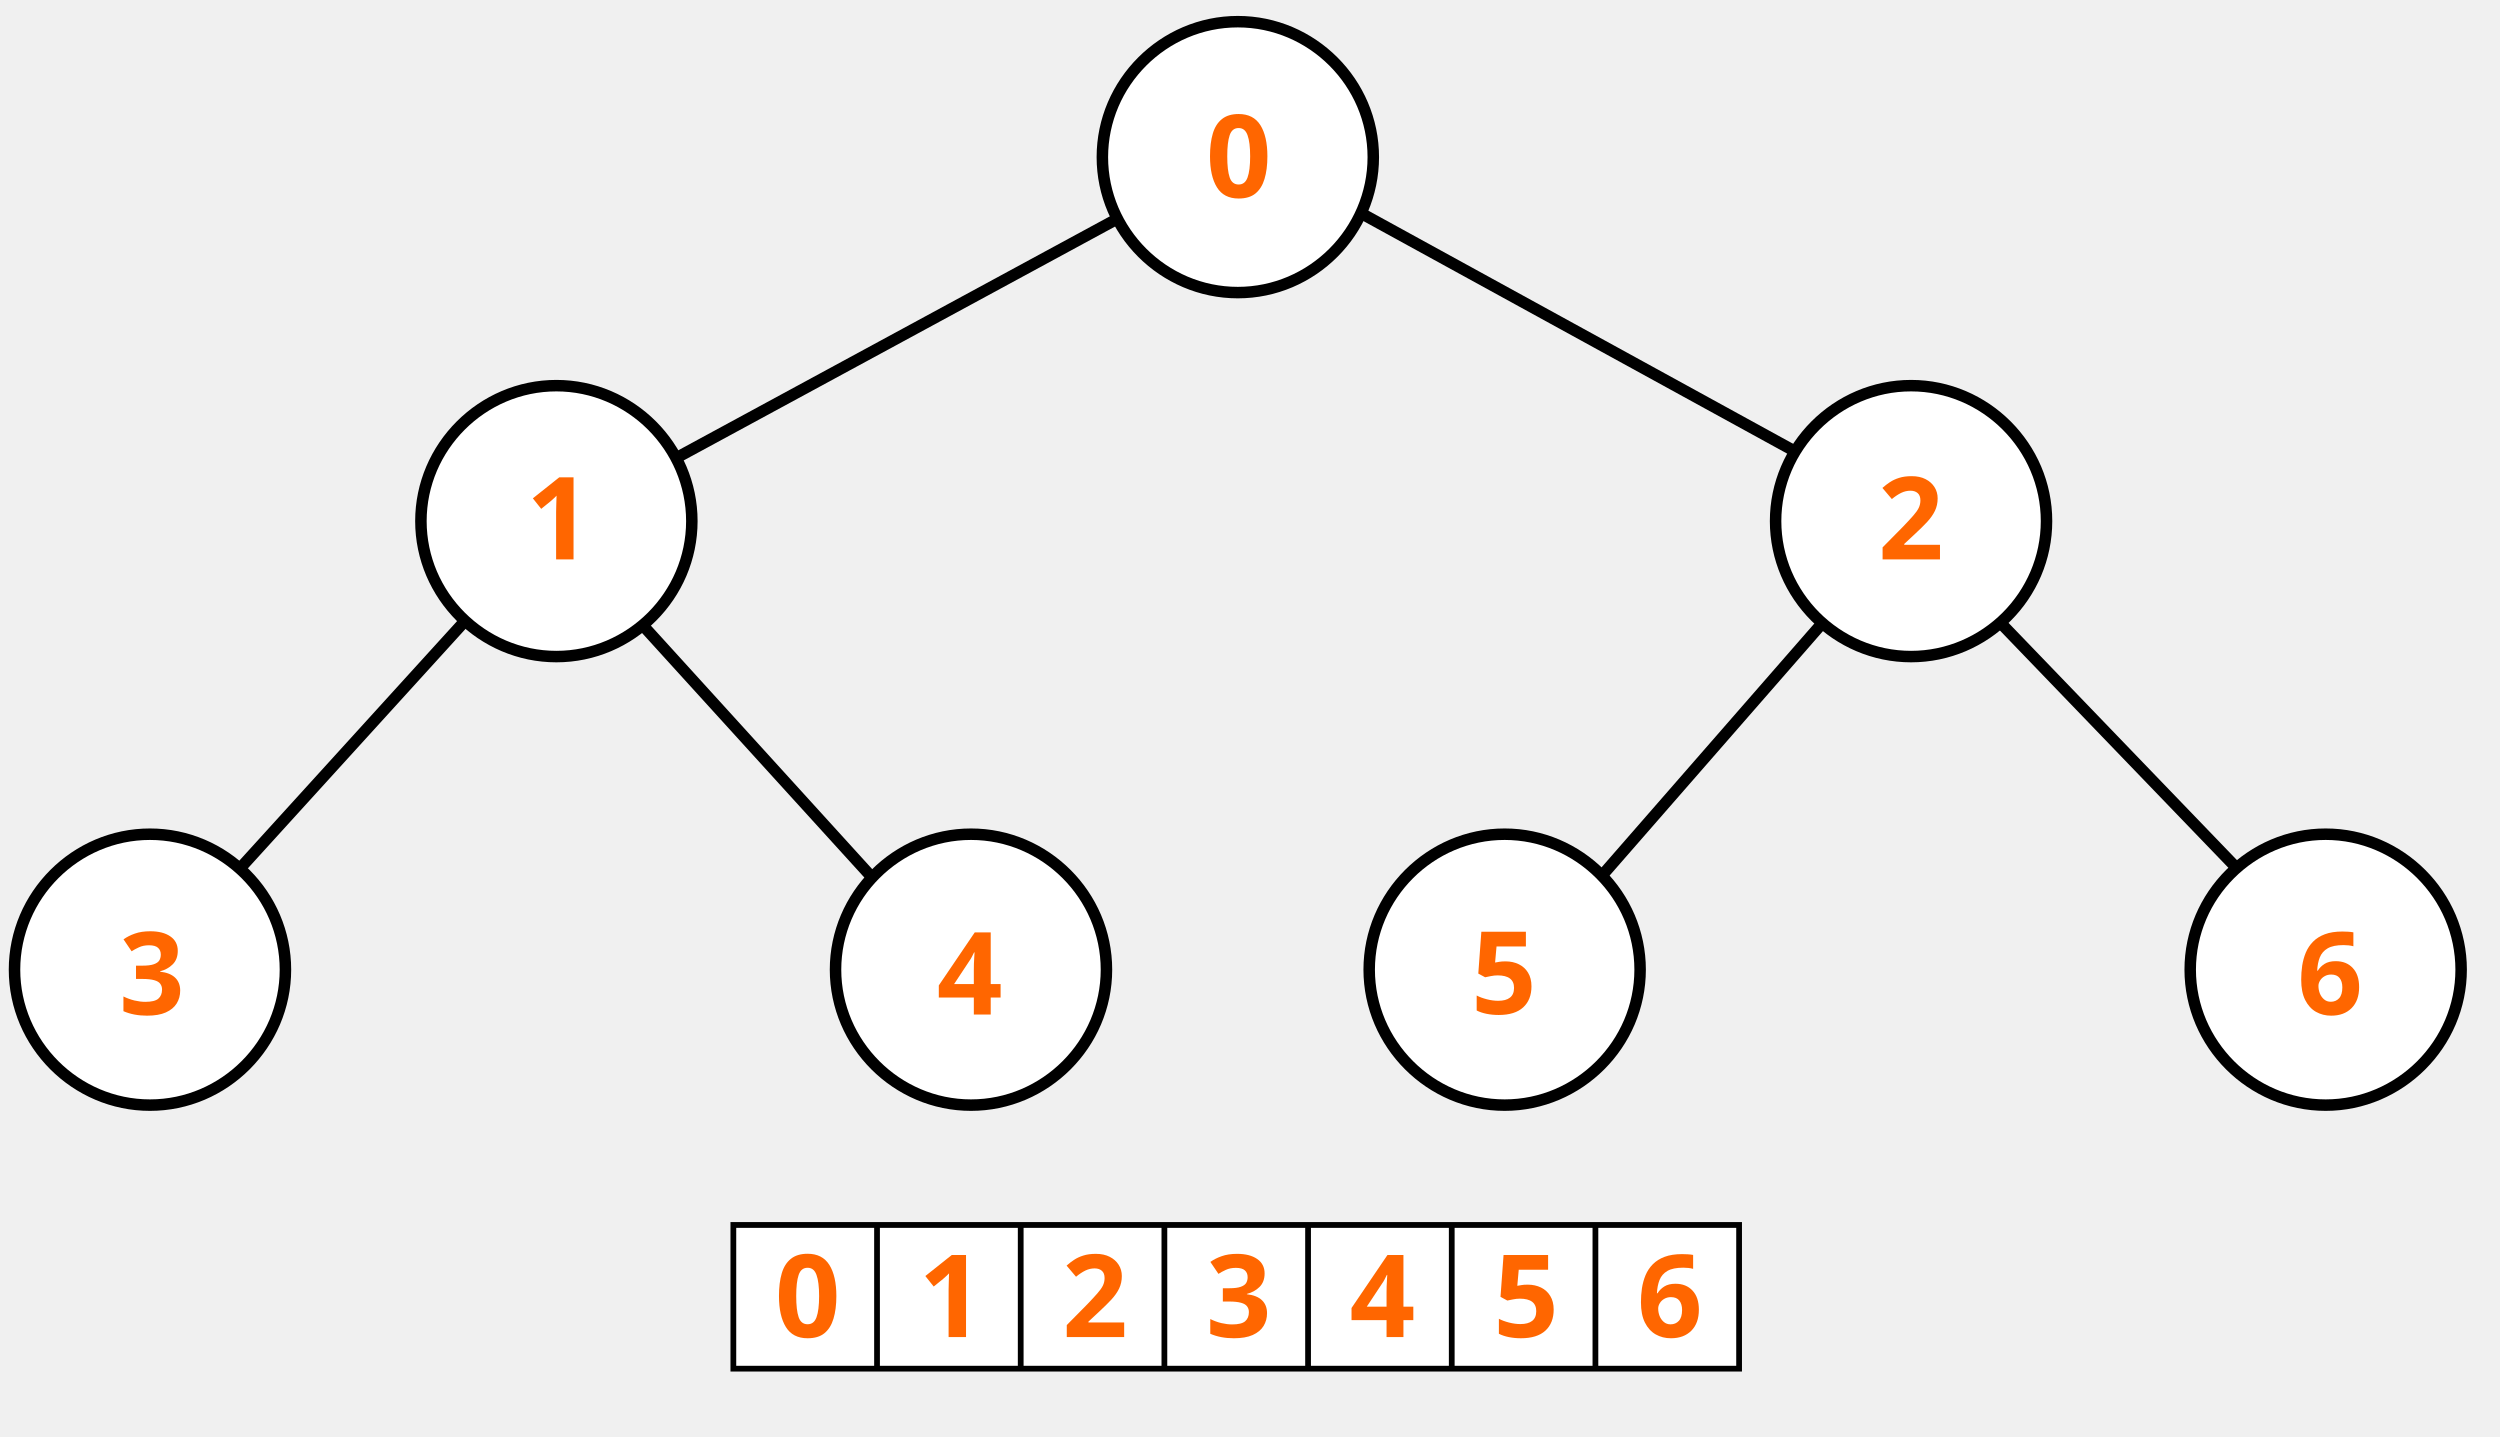
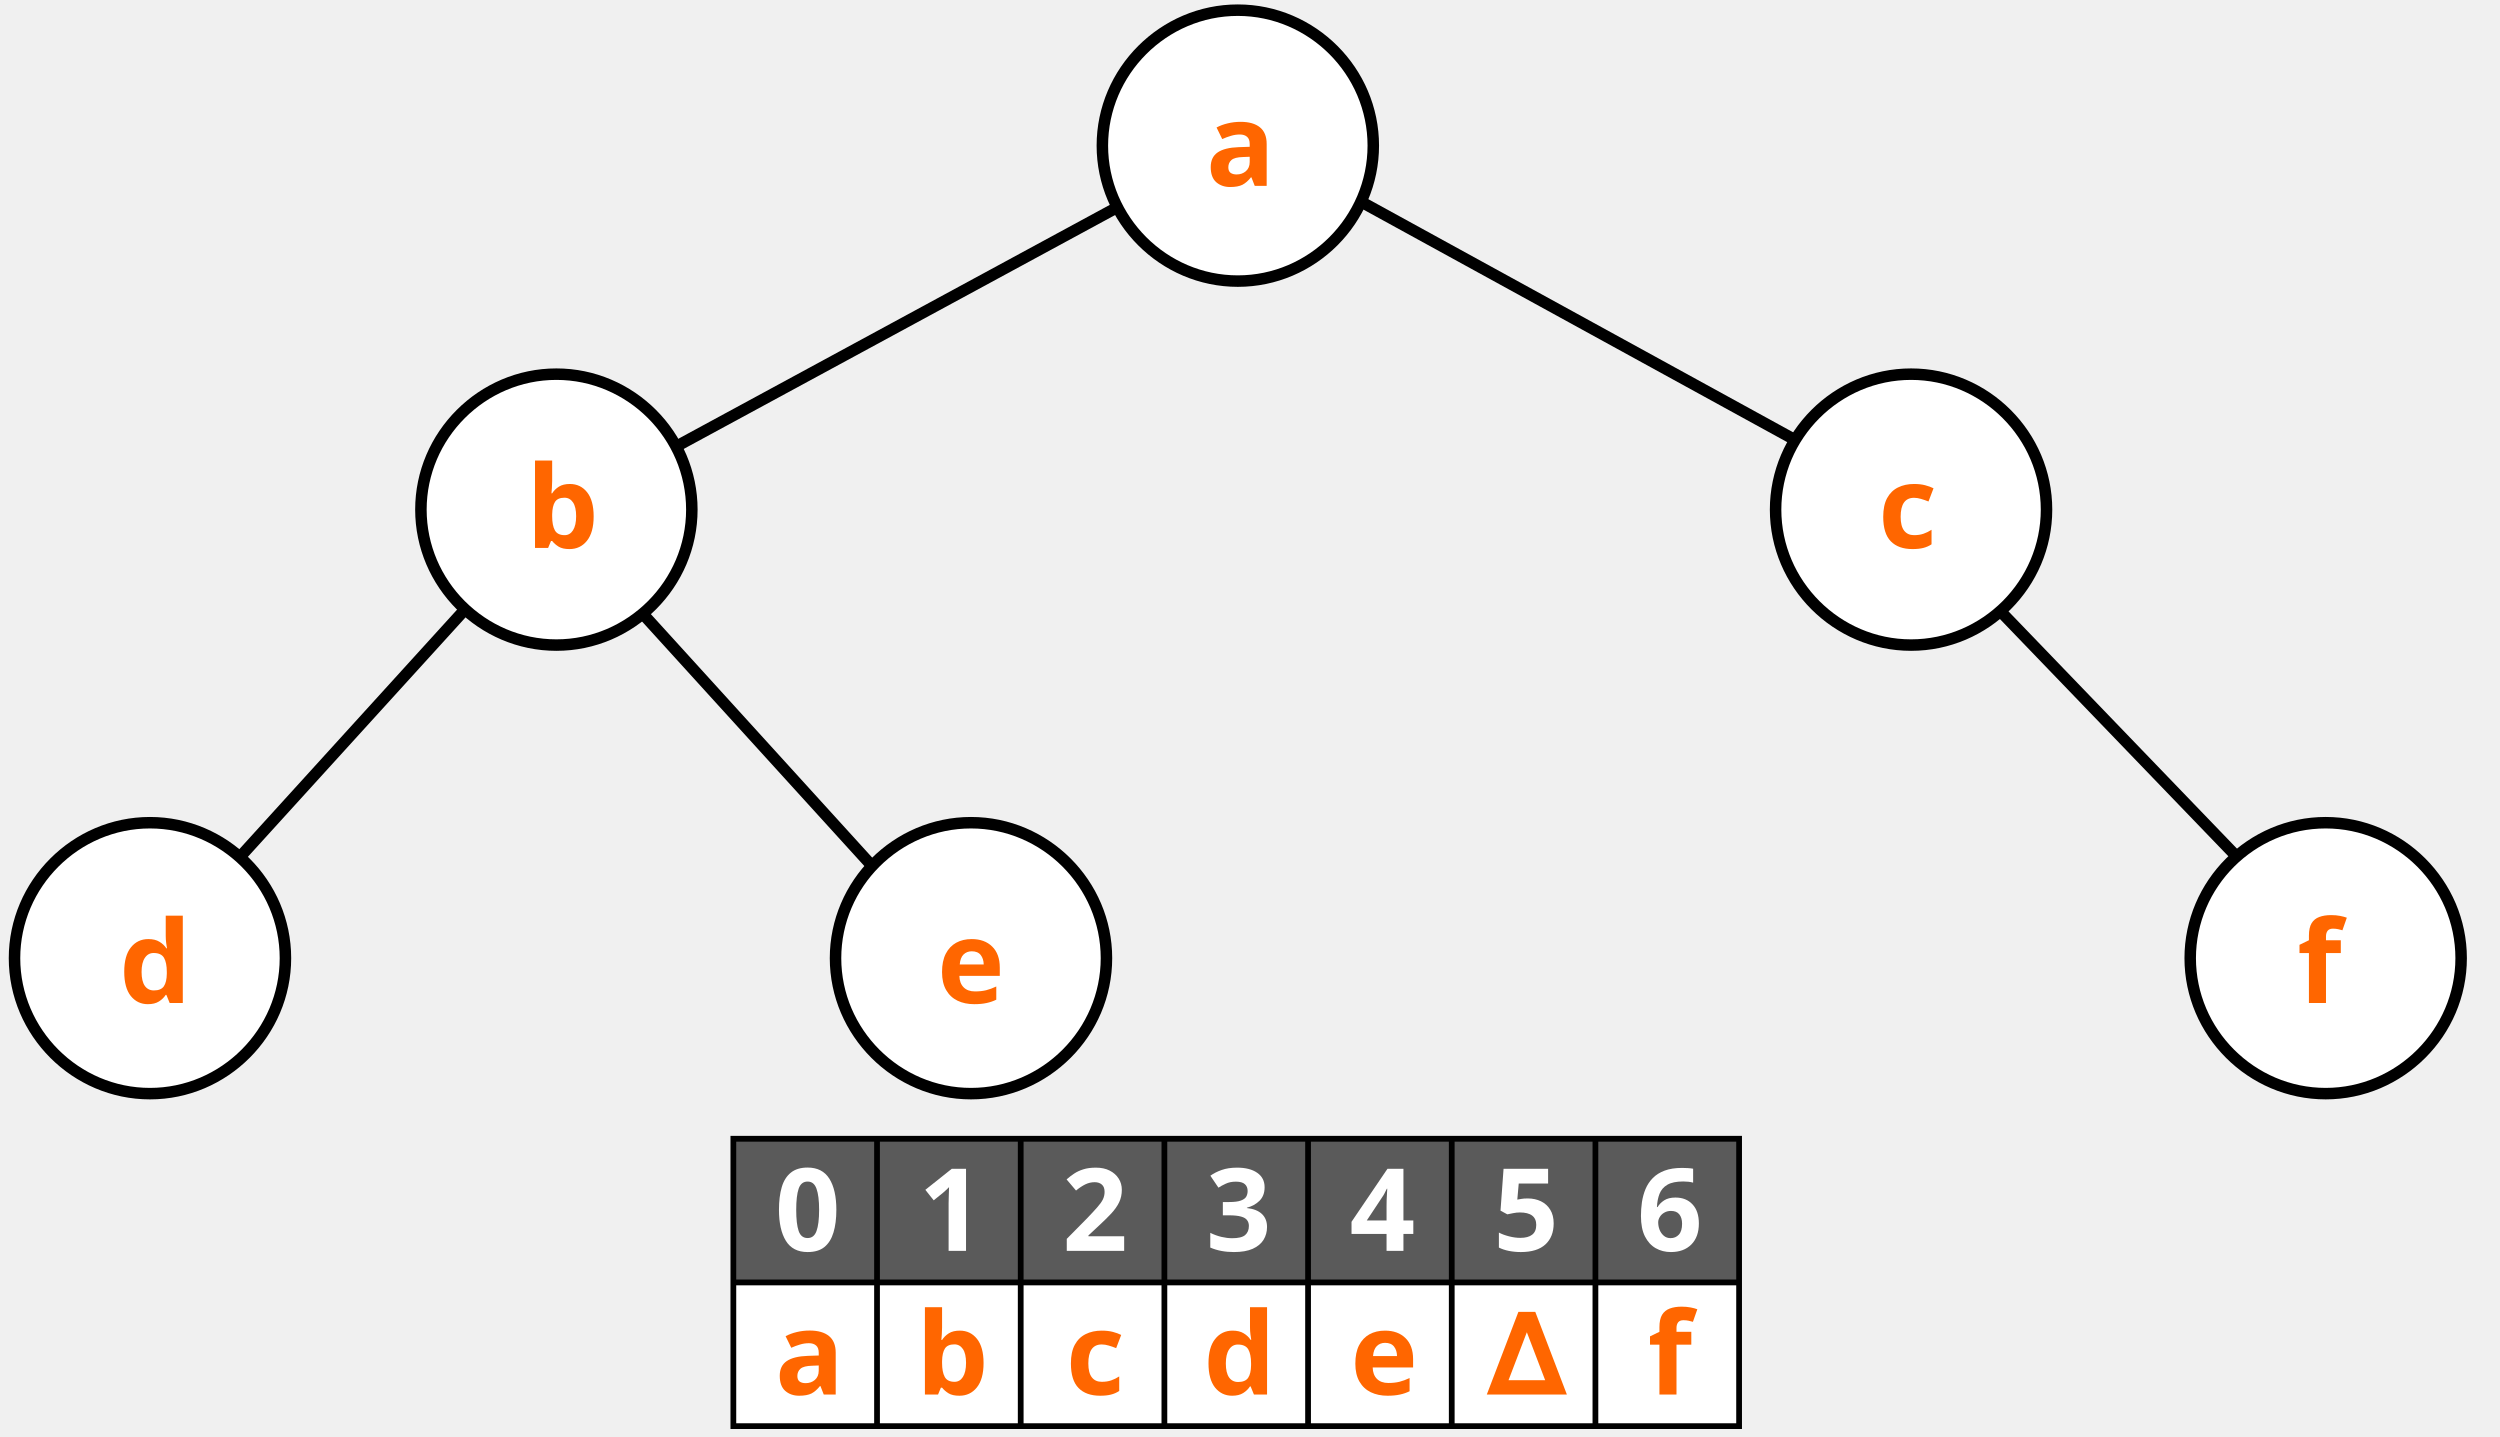
<svg xmlns="http://www.w3.org/2000/svg" width="100%" height="100%" viewBox="0 0 435 250" version="1.1" xml:space="preserve" style="fill-rule:evenodd;clip-rule:evenodd;">
  <g id="Layer-1">
-     <g id="g6217" transform="matrix(1,0,0,1,-65.7827,-22.968)">
+     <g id="g6217" transform="matrix(1,0,0,1,-65.7827,-24.968)">
      <g id="g5124" transform="matrix(1,0,0,1,18.9595,-7.67145)">
        <path id="path5112" d="M261.429,57.762L142.857,122.047L214.286,200.619" style="fill:none;stroke:black;stroke-width:2px;" />
        <g id="path5114" transform="matrix(1,0,0,1,0,-30)">
          <path d="M142.857,152.047L71.429,230.619" style="fill:none;stroke:black;stroke-width:2px;" />
        </g>
-         <path id="path5120" d="M262.857,56.333L380,120.619L311.429,199.19" style="fill:none;stroke:black;stroke-width:2px;" />
+         <path id="path5120" d="M262.857,56.333L380,120.619" style="fill:none;stroke:black;stroke-width:2px;" />
        <g id="path5122" transform="matrix(1,0,0,1,0,-30)">
          <path d="M378.571,152.047L452.857,229.19" style="fill:none;stroke:black;stroke-width:2px;" />
        </g>
      </g>
      <g id="g5269">
        <g transform="matrix(1,0,0,1,221.879,-9.10005)">
          <g id="g4620">
            <path id="path4622" d="M82.857,59.409C82.857,72.34 72.217,82.981 59.286,82.981C46.355,82.981 35.714,72.34 35.714,59.409C35.714,46.479 46.355,35.838 59.286,35.838C72.217,35.838 82.857,46.479 82.857,59.409L82.857,59.409Z" style="fill:white;stroke:black;stroke-width:2px;" />
          </g>
        </g>
        <g id="g5252" transform="matrix(1,0,0,1,0,-30)">
          <g transform="matrix(1,0,0,1,32.5928,162.281)">
            <g id="g4443">
              <path id="path4445" d="M82.857,59.409C82.857,72.34 72.217,82.981 59.286,82.981C46.355,82.981 35.714,72.34 35.714,59.409C35.714,46.479 46.355,35.838 59.286,35.838C72.217,35.838 82.857,46.479 82.857,59.409L82.857,59.409Z" style="fill:white;stroke:black;stroke-width:2px;" />
            </g>
          </g>
          <g transform="matrix(1,0,0,1,175.45,162.281)">
            <g id="g4453">
              <path id="path4455" d="M82.857,59.409C82.857,72.34 72.217,82.981 59.286,82.981C46.355,82.981 35.714,72.34 35.714,59.409C35.714,46.479 46.355,35.838 59.286,35.838C72.217,35.838 82.857,46.479 82.857,59.409L82.857,59.409Z" style="fill:white;stroke:black;stroke-width:2px;" />
            </g>
          </g>
          <g transform="matrix(1,0,0,1,103.307,84.2332)">
            <g id="g4014">
              <path id="path4016" d="M82.857,59.409C82.857,72.34 72.217,82.981 59.286,82.981C46.355,82.981 35.714,72.34 35.714,59.409C35.714,46.479 46.355,35.838 59.286,35.838C72.217,35.838 82.857,46.479 82.857,59.409L82.857,59.409Z" style="fill:white;stroke:black;stroke-width:2px;" />
            </g>
          </g>
        </g>
        <g id="g4891" transform="matrix(1,0,0,1,-3.12153,-37.6715)">
-           <g transform="matrix(1,0,0,1,271.429,169.952)">
-             <g id="g4871">
-               <path id="path4602" d="M82.857,59.409C82.857,72.34 72.217,82.981 59.286,82.981C46.355,82.981 35.714,72.34 35.714,59.409C35.714,46.479 46.355,35.838 59.286,35.838C72.217,35.838 82.857,46.479 82.857,59.409L82.857,59.409Z" style="fill:white;stroke:black;stroke-width:2px;" />
-             </g>
-           </g>
          <g transform="matrix(1,0,0,1,414.286,169.952)">
            <g id="g4803">
              <g id="g4750">
                <path id="path4752" d="M82.857,59.409C82.857,72.34 72.217,82.981 59.286,82.981C46.355,82.981 35.714,72.34 35.714,59.409C35.714,46.479 46.355,35.838 59.286,35.838C72.217,35.838 82.857,46.479 82.857,59.409L82.857,59.409Z" style="fill:white;stroke:black;stroke-width:2px;" />
              </g>
            </g>
          </g>
          <g transform="matrix(1,0,0,1,342.143,91.9047)">
            <g id="g4861">
              <path id="path4863" d="M82.857,59.409C82.857,72.34 72.217,82.981 59.286,82.981C46.355,82.981 35.714,72.34 35.714,59.409C35.714,46.479 46.355,35.838 59.286,35.838C72.217,35.838 82.857,46.479 82.857,59.409L82.857,59.409Z" style="fill:white;stroke:black;stroke-width:2px;" />
            </g>
          </g>
        </g>
      </g>
    </g>
-     <g transform="matrix(1,0,0,1,6.89225,129.411)">
-       <text x="156.117px" y="47.114px" style="font-family:'SourceSansPro-Bold', 'Source Sans Pro', sans-serif;font-weight:700;font-size:20px;fill:rgb(255,102,0);">4</text>
+     <g transform="matrix(1,0,0,1,6.89225,127.411)">
+       <text x="156.117px" y="47.114px" style="font-family:'SourceSansPro-Bold', 'Source Sans Pro', sans-serif;font-weight:700;font-size:20px;fill:rgb(255,102,0);">e</text>
    </g>
-     <g transform="matrix(1,0,0,1,99.8418,129.291)">
-       <text x="156.117px" y="47.114px" style="font-family:'SourceSansPro-Bold', 'Source Sans Pro', sans-serif;font-weight:700;font-size:20px;fill:rgb(255,102,0);">5</text>
+     <g transform="matrix(1,0,0,1,243.589,127.411)">
+       <text x="156.117px" y="47.114px" style="font-family:'SourceSansPro-Bold', 'Source Sans Pro', sans-serif;font-weight:700;font-size:20px;fill:rgb(255,102,0);">f</text>
    </g>
-     <g transform="matrix(1,0,0,1,243.589,129.411)">
-       <text x="156.117px" y="47.114px" style="font-family:'SourceSansPro-Bold', 'Source Sans Pro', sans-serif;font-weight:700;font-size:20px;fill:rgb(255,102,0);">6</text>
+     <g transform="matrix(1,0,0,1,-135.405,127.411)">
+       <text x="156.117px" y="47.114px" style="font-family:'SourceSansPro-Bold', 'Source Sans Pro', sans-serif;font-weight:700;font-size:20px;fill:rgb(255,102,0);">d</text>
    </g>
-     <g transform="matrix(1,0,0,1,-135.405,129.411)">
-       <text x="156.117px" y="47.114px" style="font-family:'SourceSansPro-Bold', 'Source Sans Pro', sans-serif;font-weight:700;font-size:20px;fill:rgb(255,102,0);">3</text>
+     <g transform="matrix(1,0,0,1,-64.5878,48.2235)">
+       <text x="156.117px" y="47.114px" style="font-family:'SourceSansPro-Bold', 'Source Sans Pro', sans-serif;font-weight:700;font-size:20px;fill:rgb(255,102,0);">b</text>
    </g>
-     <g transform="matrix(1,0,0,1,-64.5878,50.2235)">
-       <text x="156.117px" y="47.114px" style="font-family:'SourceSansPro-Bold', 'Source Sans Pro', sans-serif;font-weight:700;font-size:20px;fill:rgb(255,102,0);">1</text>
+     <g transform="matrix(1,0,0,1,170.658,48.2235)">
+       <text x="156.117px" y="47.114px" style="font-family:'SourceSansPro-Bold', 'Source Sans Pro', sans-serif;font-weight:700;font-size:20px;fill:rgb(255,102,0);">c</text>
    </g>
-     <g transform="matrix(1,0,0,1,170.658,50.2235)">
-       <text x="156.117px" y="47.114px" style="font-family:'SourceSansPro-Bold', 'Source Sans Pro', sans-serif;font-weight:700;font-size:20px;fill:rgb(255,102,0);">2</text>
+     <g transform="matrix(1,0,0,1,53.7056,-14.7736)">
+       <text x="156.117px" y="47.114px" style="font-family:'SourceSansPro-Bold', 'Source Sans Pro', sans-serif;font-weight:700;font-size:20px;fill:rgb(255,102,0);">a</text>
    </g>
-     <g transform="matrix(1,0,0,1,53.7056,-12.7736)">
-       <text x="156.117px" y="47.114px" style="font-family:'SourceSansPro-Bold', 'Source Sans Pro', sans-serif;font-weight:700;font-size:20px;fill:rgb(255,102,0);">0</text>
-     </g>
-     <g transform="matrix(1,0,0,1,116.975,4.65418)">
-       <rect x="10.628" y="208.49" width="175" height="25" style="fill:white;" />
-       <text x="17.848px" y="228px" style="font-family:'SourceSansPro-Bold', 'Source Sans Pro', sans-serif;font-weight:700;font-size:20px;fill:rgb(255,102,0);">0</text>
-       <text x="42.848px" y="228px" style="font-family:'SourceSansPro-Bold', 'Source Sans Pro', sans-serif;font-weight:700;font-size:20px;fill:rgb(255,102,0);">1</text>
-       <text x="67.848px" y="228px" style="font-family:'SourceSansPro-Bold', 'Source Sans Pro', sans-serif;font-weight:700;font-size:20px;fill:rgb(255,102,0);">2</text>
-       <text x="92.848px" y="228px" style="font-family:'SourceSansPro-Bold', 'Source Sans Pro', sans-serif;font-weight:700;font-size:20px;fill:rgb(255,102,0);">3</text>
-       <text x="117.848px" y="228px" style="font-family:'SourceSansPro-Bold', 'Source Sans Pro', sans-serif;font-weight:700;font-size:20px;fill:rgb(255,102,0);">4</text>
-       <text x="142.848px" y="228px" style="font-family:'SourceSansPro-Bold', 'Source Sans Pro', sans-serif;font-weight:700;font-size:20px;fill:rgb(255,102,0);">5</text>
-       <text x="167.848px" y="228px" style="font-family:'SourceSansPro-Bold', 'Source Sans Pro', sans-serif;font-weight:700;font-size:20px;fill:rgb(255,102,0);">6</text>
-       <path d="M10.628,207.99L10.628,233.99M185.628,207.99L185.628,233.99M35.628,208.49L35.628,233.49M60.628,208.49L60.628,233.49M85.628,208.49L85.628,233.49M110.628,208.49L110.628,233.49M135.628,208.49L135.628,233.49M160.628,208.49L160.628,233.49M10.628,208.49L185.628,208.49M10.628,233.49L185.628,233.49" style="fill:none;stroke:black;stroke-width:1px;stroke-linejoin:round;stroke-miterlimit:2;" />
+     <g transform="matrix(1,0,0,1,116.975,-10.3458)">
+       <rect x="10.628" y="208.49" width="175" height="25" style="fill:rgb(90,90,90);" />
+       <rect x="10.628" y="233.49" width="175" height="25" style="fill:white;" />
+       <text x="17.848px" y="228px" style="font-family:'SourceSansPro-Bold', 'Source Sans Pro', sans-serif;font-weight:700;font-size:20px;fill:white;">0</text>
+       <text x="42.848px" y="228px" style="font-family:'SourceSansPro-Bold', 'Source Sans Pro', sans-serif;font-weight:700;font-size:20px;fill:white;">1</text>
+       <text x="67.848px" y="228px" style="font-family:'SourceSansPro-Bold', 'Source Sans Pro', sans-serif;font-weight:700;font-size:20px;fill:white;">2</text>
+       <text x="92.848px" y="228px" style="font-family:'SourceSansPro-Bold', 'Source Sans Pro', sans-serif;font-weight:700;font-size:20px;fill:white;">3</text>
+       <text x="117.848px" y="228px" style="font-family:'SourceSansPro-Bold', 'Source Sans Pro', sans-serif;font-weight:700;font-size:20px;fill:white;">4</text>
+       <text x="142.848px" y="228px" style="font-family:'SourceSansPro-Bold', 'Source Sans Pro', sans-serif;font-weight:700;font-size:20px;fill:white;">5</text>
+       <text x="167.848px" y="228px" style="font-family:'SourceSansPro-Bold', 'Source Sans Pro', sans-serif;font-weight:700;font-size:20px;fill:white;">6</text>
+       <text x="17.858px" y="253px" style="font-family:'SourceSansPro-Bold', 'Source Sans Pro', sans-serif;font-weight:700;font-size:20px;fill:rgb(255,102,0);">a</text>
+       <text x="42.398px" y="253px" style="font-family:'SourceSansPro-Bold', 'Source Sans Pro', sans-serif;font-weight:700;font-size:20px;fill:rgb(255,102,0);">b</text>
+       <text x="68.458px" y="253px" style="font-family:'SourceSansPro-Bold', 'Source Sans Pro', sans-serif;font-weight:700;font-size:20px;fill:rgb(255,102,0);">c</text>
+       <text x="92.398px" y="253px" style="font-family:'SourceSansPro-Bold', 'Source Sans Pro', sans-serif;font-weight:700;font-size:20px;fill:rgb(255,102,0);">d</text>
+       <text x="117.948px" y="253px" style="font-family:'SourceSansPro-Bold', 'Source Sans Pro', sans-serif;font-weight:700;font-size:20px;fill:rgb(255,102,0);">e</text>
+       <text x="141.728px" y="253px" style="font-family:'SourceSansPro-Bold', 'Source Sans Pro', sans-serif;font-weight:700;font-size:20px;fill:rgb(255,102,0);">∆</text>
+       <text x="169.718px" y="253px" style="font-family:'SourceSansPro-Bold', 'Source Sans Pro', sans-serif;font-weight:700;font-size:20px;fill:rgb(255,102,0);">f</text>
+       <path d="M10.628,207.99L10.628,258.99M185.628,207.99L185.628,258.99M35.628,208.49L35.628,258.49M60.628,208.49L60.628,258.49M85.628,208.49L85.628,258.49M110.628,208.49L110.628,258.49M135.628,208.49L135.628,258.49M160.628,208.49L160.628,258.49M10.628,208.49L185.628,208.49M10.628,233.49L185.628,233.49M10.628,258.49L185.628,258.49" style="fill:none;stroke:black;stroke-width:1px;stroke-linejoin:round;stroke-miterlimit:2;" />
    </g>
  </g>
</svg>
